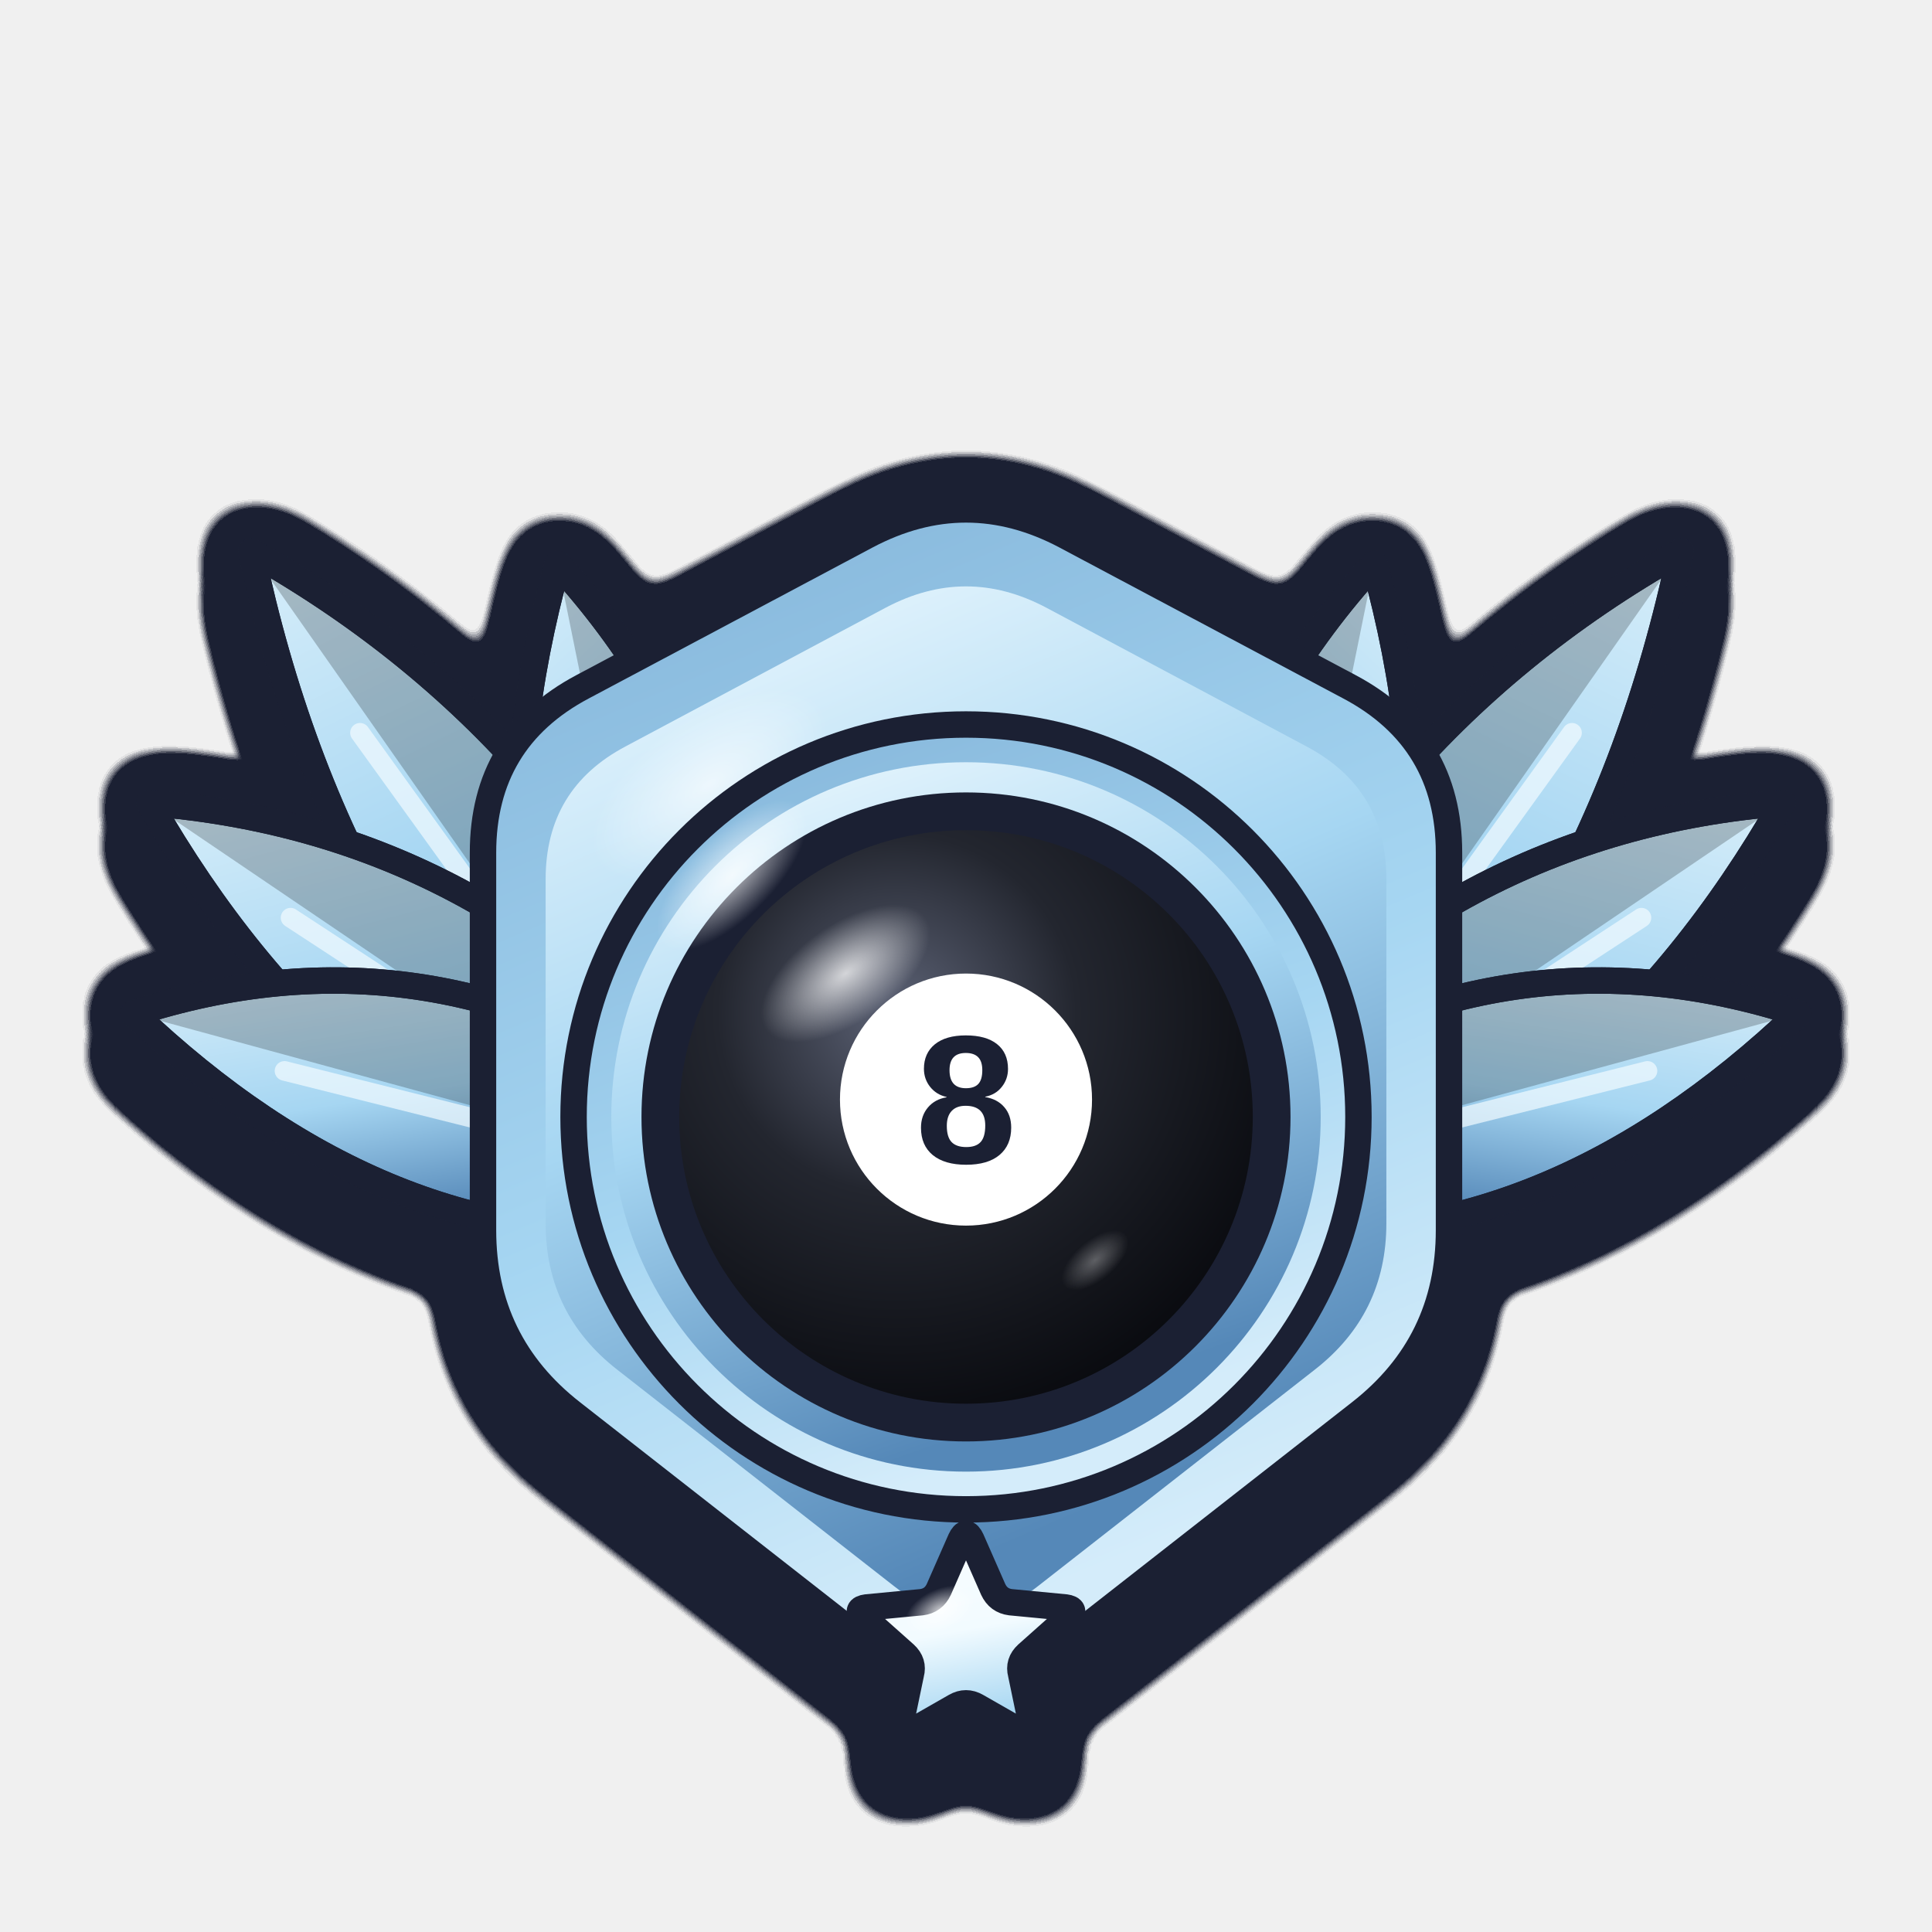
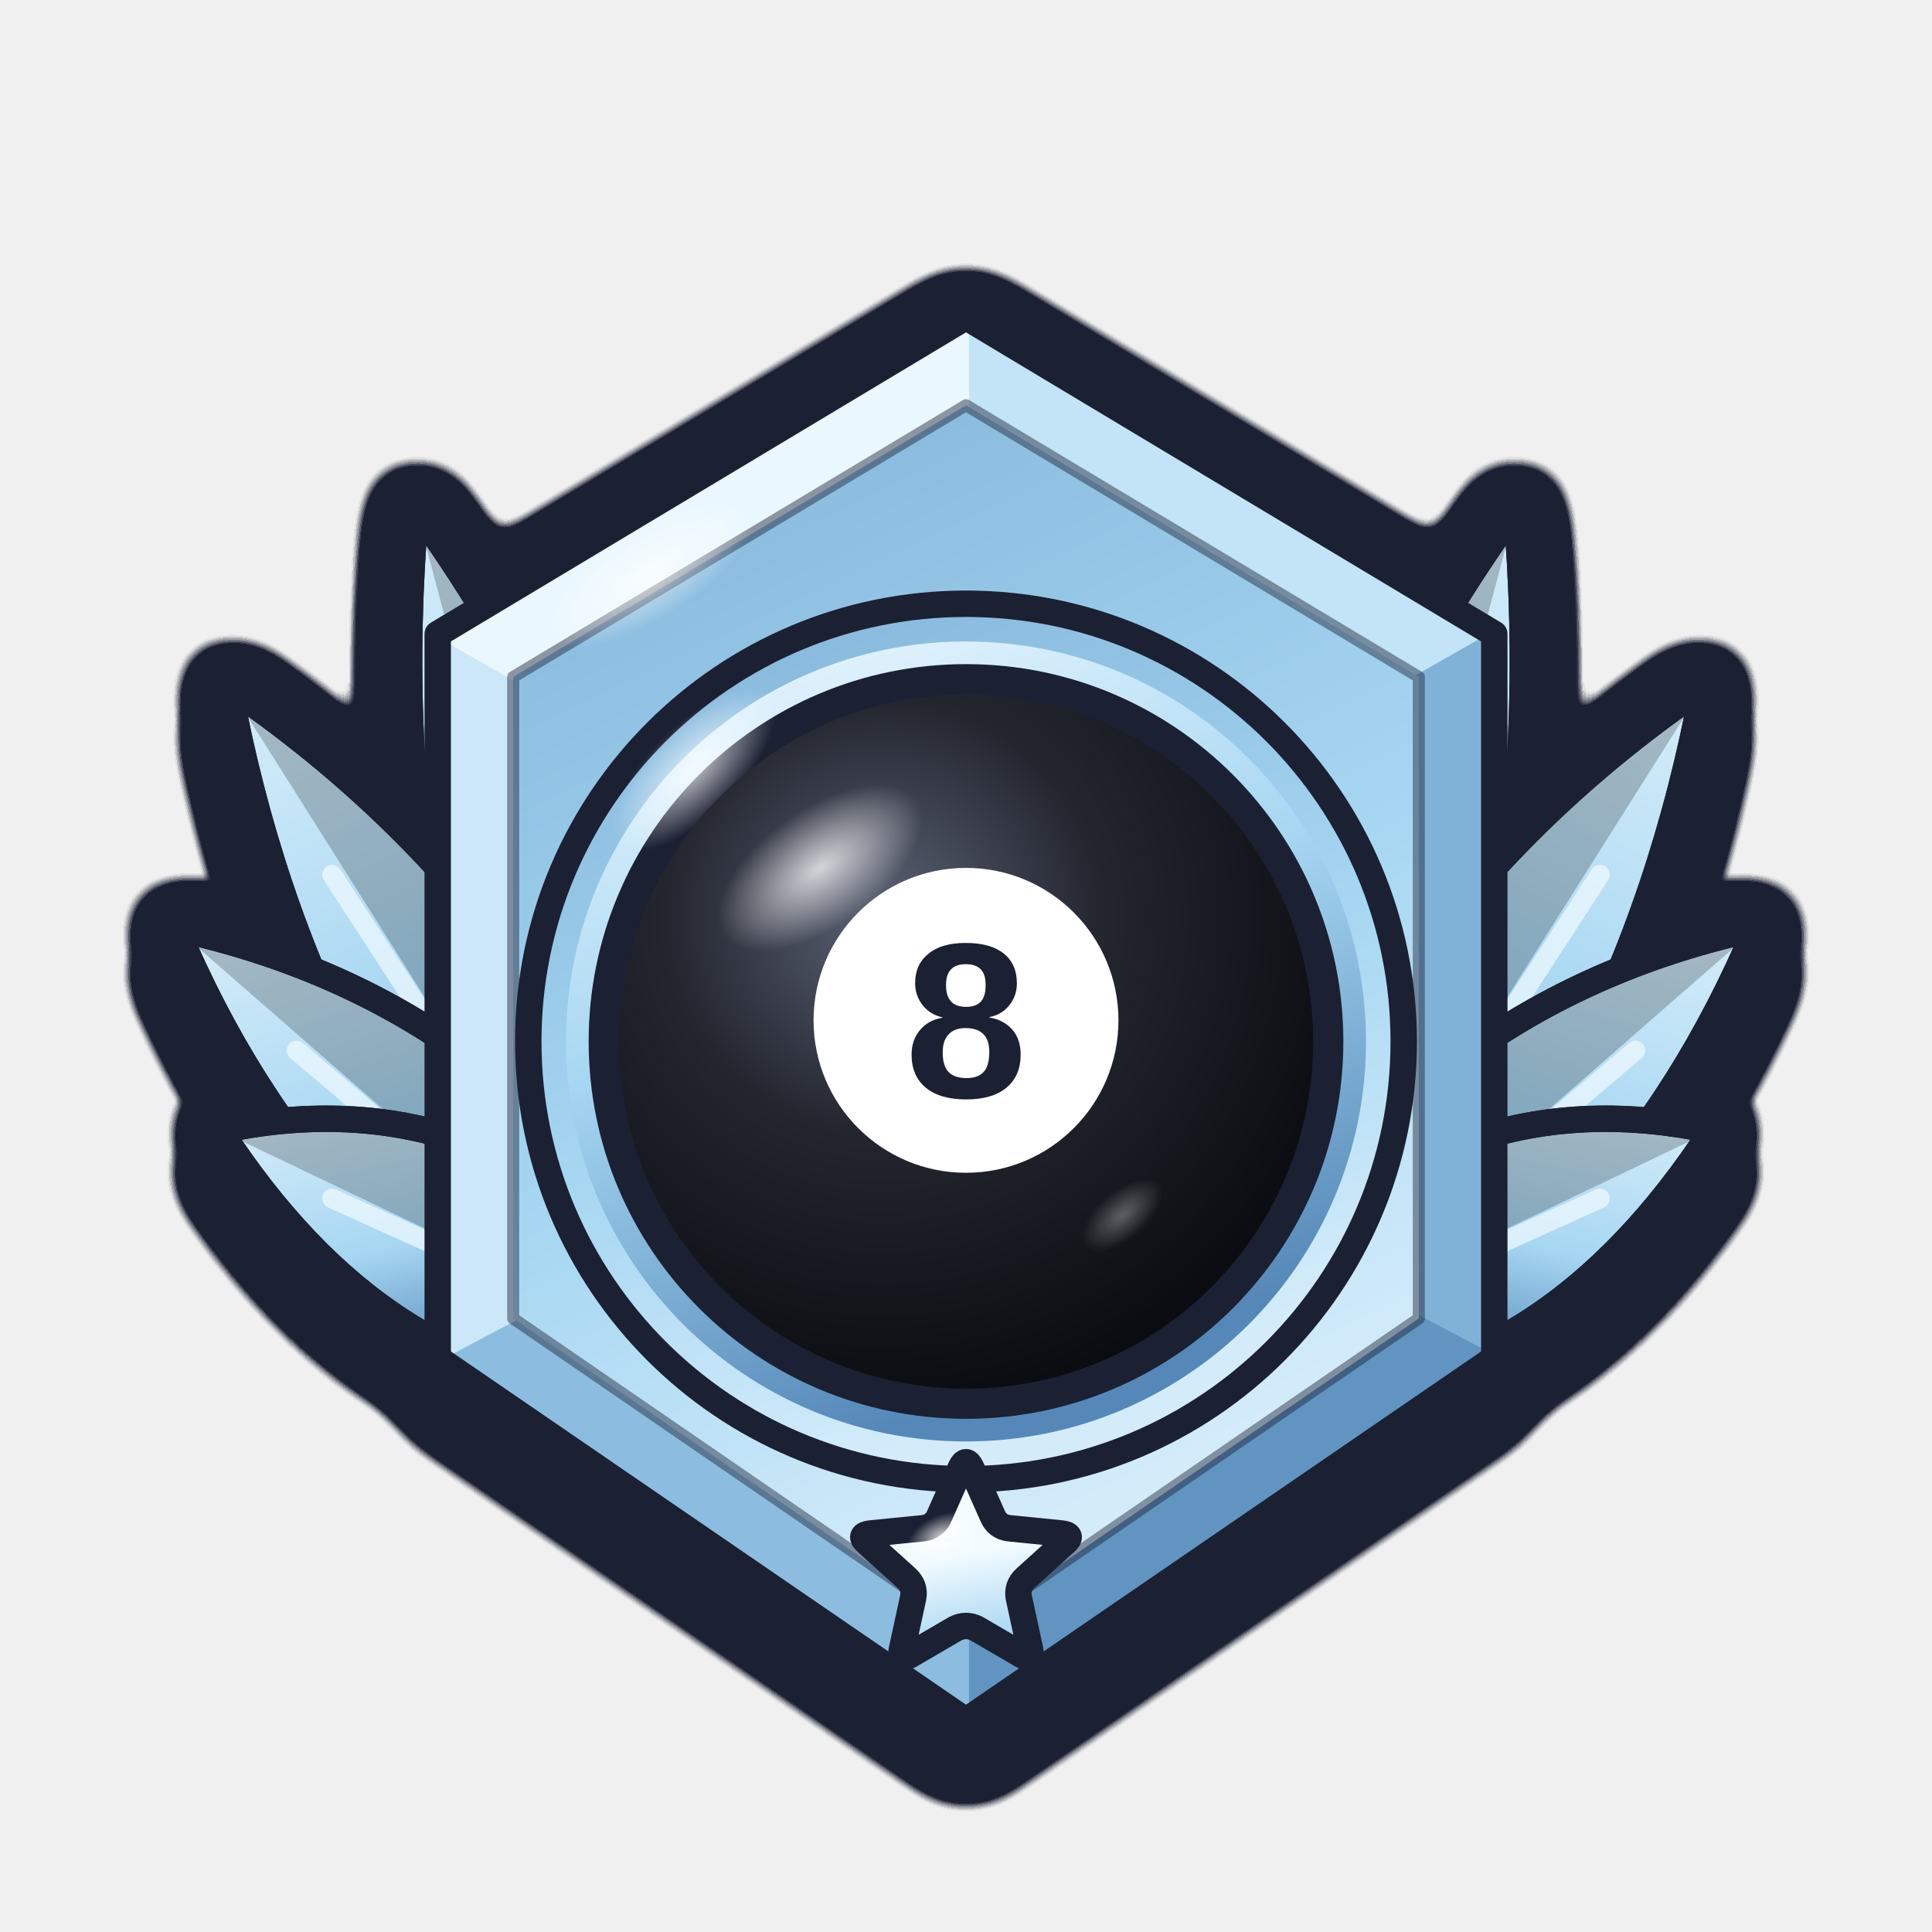
<svg xmlns="http://www.w3.org/2000/svg" width="512" height="512" viewBox="0 0 256 256">
  <defs>
    <linearGradient id="blue" x1="0" y1="0" x2="0.35" y2="1">
      <stop offset="0" stop-color="#9ED3FF" />
      <stop offset="0.45" stop-color="#3B9BFF" />
      <stop offset="1" stop-color="#1F6BD0" />
    </linearGradient>
    <linearGradient id="green" x1="0" y1="0" x2="0.35" y2="1">
      <stop offset="0" stop-color="#A8F5BE" />
      <stop offset="0.45" stop-color="#3DD66B" />
      <stop offset="1" stop-color="#1E9E47" />
    </linearGradient>
    <linearGradient id="red" x1="0" y1="0" x2="0.35" y2="1">
      <stop offset="0" stop-color="#FFA3A3" />
      <stop offset="0.45" stop-color="#FF4D4D" />
      <stop offset="1" stop-color="#C9283A" />
    </linearGradient>
    <linearGradient id="gold" x1="0" y1="0" x2="0.35" y2="1">
      <stop offset="0" stop-color="#FFF1A0" />
      <stop offset="0.45" stop-color="#FFC928" />
      <stop offset="1" stop-color="#DB8E00" />
    </linearGradient>
    <linearGradient id="wood" x1="0" y1="0" x2="0.35" y2="1">
      <stop offset="0" stop-color="#FFD9A0" />
      <stop offset="0.45" stop-color="#E7A35C" />
      <stop offset="1" stop-color="#A8622A" />
    </linearGradient>
    <linearGradient id="darkwood" x1="0" y1="0" x2="0.35" y2="1">
      <stop offset="0" stop-color="#C07A45" />
      <stop offset="0.45" stop-color="#8A4B22" />
      <stop offset="1" stop-color="#5E3014" />
    </linearGradient>
    <linearGradient id="white" x1="0" y1="0" x2="0.35" y2="1">
      <stop offset="0" stop-color="#FFFFFF" />
      <stop offset="0.45" stop-color="#F4F8FF" />
      <stop offset="1" stop-color="#C9D6EA" />
    </linearGradient>
    <linearGradient id="grey" x1="0" y1="0" x2="0.35" y2="1">
      <stop offset="0" stop-color="#E4E9F2" />
      <stop offset="0.45" stop-color="#AEB8C8" />
      <stop offset="1" stop-color="#7B869A" />
    </linearGradient>
    <linearGradient id="steel" x1="0" y1="0" x2="0.35" y2="1">
      <stop offset="0" stop-color="#D8E6F7" />
      <stop offset="0.45" stop-color="#9FB2CC" />
      <stop offset="1" stop-color="#6A7D98" />
    </linearGradient>
    <linearGradient id="cloth" x1="0" y1="0" x2="0.35" y2="1">
      <stop offset="0" stop-color="#6FE08E" />
      <stop offset="0.45" stop-color="#2FA24F" />
      <stop offset="1" stop-color="#1C7A37" />
    </linearGradient>
    <linearGradient id="sad" x1="0" y1="0" x2="0.35" y2="1">
      <stop offset="0" stop-color="#C4D4EE" />
      <stop offset="0.45" stop-color="#8EA3C7" />
      <stop offset="1" stop-color="#5E7299" />
    </linearGradient>
    <linearGradient id="purple" x1="0" y1="0" x2="0.35" y2="1">
      <stop offset="0" stop-color="#D7B8FF" />
      <stop offset="0.45" stop-color="#A259FF" />
      <stop offset="1" stop-color="#6E2FD0" />
    </linearGradient>
    <radialGradient id="shine" cx="0.5" cy="0.5" r="0.5">
      <stop offset="0" stop-color="#FFFFFF" stop-opacity="0.9" />
      <stop offset="1" stop-color="#FFFFFF" stop-opacity="0" />
    </radialGradient>
    <filter id="ink" x="-30%" y="-30%" width="160%" height="160%" color-interpolation-filters="sRGB">
      <feGaussianBlur in="SourceAlpha" stdDeviation="6.92" result="blur" />
      <feComponentTransfer in="blur" result="grown">
        <feFuncA type="linear" slope="7" intercept="-0.35" />
      </feComponentTransfer>
      <feOffset in="grown" dy="6" result="lip" />
      <feMerge result="both">
        <feMergeNode in="lip" />
        <feMergeNode in="grown" />
      </feMerge>
      <feFlood flood-color="#1B2033" />
      <feComposite in2="both" operator="in" result="outline" />
      <feMerge>
        <feMergeNode in="outline" />
        <feMergeNode in="SourceGraphic" />
      </feMerge>
    </filter>
  </defs>
  <defs>
    <filter id="badgeInk" x="-20%" y="-20%" width="140%" height="140%" color-interpolation-filters="sRGB">
      <feGaussianBlur in="SourceAlpha" stdDeviation="3.2" result="blur" />
      <feComponentTransfer in="blur" result="grown">
        <feFuncA type="linear" slope="40" intercept="-0.716" />
      </feComponentTransfer>
      <feOffset in="grown" dy="5" result="lip" />
      <feMerge result="both">
        <feMergeNode in="lip" />
        <feMergeNode in="grown" />
      </feMerge>
      <feFlood flood-color="#1B2033" />
      <feComposite in2="both" operator="in" result="outline" />
      <feMerge>
        <feMergeNode in="outline" />
        <feMergeNode in="SourceGraphic" />
      </feMerge>
    </filter>
  </defs>
  <defs>
    <linearGradient id="m" x1="0" y1="0" x2="0.35" y2="1">
      <stop offset="0" stop-color="#F2FBFF" />
      <stop offset="0.5" stop-color="#A6D6F2" />
      <stop offset="1" stop-color="#5588B8" />
    </linearGradient>
    <linearGradient id="r" x1="0" y1="0" x2="0.35" y2="1">
      <stop offset="0" stop-color="#82B3D8" />
      <stop offset="0.6" stop-color="#A6D6F2" />
      <stop offset="1" stop-color="#D4ECFA" />
    </linearGradient>
    <linearGradient id="w" x1="0" y1="0" x2="0.35" y2="1">
      <stop offset="0" stop-color="#D7EEFA" />
      <stop offset="0.55" stop-color="#A6D6F2" />
      <stop offset="1" stop-color="#5588B8" />
    </linearGradient>
    <linearGradient id="p" x1="0" y1="0" x2="0.2" y2="1">
      <stop offset="0" stop-color="#F9FDFF" />
      <stop offset="0.55" stop-color="#F2FBFF" />
      <stop offset="1" stop-color="#A6D6F2" />
    </linearGradient>
    <linearGradient id="c" x1="0" y1="0" x2="0.3" y2="1">
      <stop offset="0" stop-color="#F7FDFF" />
      <stop offset="0.55" stop-color="#C8E7F8" />
      <stop offset="1" stop-color="#A6D6F2" />
    </linearGradient>
    <linearGradient id="g" x1="0" y1="0" x2="0.35" y2="1">
      <stop offset="0" stop-color="#FFF3A6" />
      <stop offset="0.5" stop-color="#FFC928" />
      <stop offset="1" stop-color="#C97F00" />
    </linearGradient>
    <linearGradient id="gr" x1="0" y1="0" x2="0.35" y2="1">
      <stop offset="0" stop-color="#E7A816" />
      <stop offset="0.6" stop-color="#FFC928" />
      <stop offset="1" stop-color="#FFE274" />
    </linearGradient>
    <radialGradient id="ball" cx="0.38" cy="0.32" r="0.78">
      <stop offset="0" stop-color="#5C6275" />
      <stop offset="0.4" stop-color="#23262F" />
      <stop offset="1" stop-color="#06070B" />
    </radialGradient>
  </defs>
  <g filter="url(#badgeInk)">
-     <path d="M81.5 157.1 Q60.8 122.1 73.9 74.7 Q103.1 106.7 98.5 150.9 Z" fill="url(#w)" stroke="#1B2033" stroke-width="3.5" stroke-linejoin="round" />
-     <path d="M90.0 154.0 L98.5 150.9 Q103.1 106.7 73.9 74.7 Z" fill="#000000" opacity="0.22" />
-     <path d="M86.9 144.9 L76.5 97.6" fill="none" stroke="#F2FBFF" stroke-width="2.6" stroke-linecap="round" stroke-linejoin="round" opacity="0.7" />
-     <path d="M81.5 157.1 Q60.8 122.1 73.9 74.7 Q103.1 106.7 98.5 150.9 Z" fill="none" stroke="#1B2033" stroke-width="3.5" stroke-linejoin="round" />
-     <path d="M83.3 160.0 Q45.0 128.6 33.3 73.1 Q78.4 98.5 96.7 148.0 Z" fill="url(#w)" stroke="#1B2033" stroke-width="3.5" stroke-linejoin="round" />
-     <path d="M90.0 154.0 L96.7 148.0 Q78.4 98.5 33.3 73.1 Z" fill="#000000" opacity="0.22" />
-     <path d="M82.3 145.1 L47.7 97.1" fill="none" stroke="#F2FBFF" stroke-width="2.6" stroke-linecap="round" stroke-linejoin="round" opacity="0.7" />
-     <path d="M83.3 160.0 Q45.0 128.6 33.3 73.1 Q78.4 98.5 96.7 148.0 Z" fill="none" stroke="#1B2033" stroke-width="3.5" stroke-linejoin="round" />
-     <path d="M86.1 162.1 Q45.0 150.4 19.8 106.4 Q64.7 110.0 93.9 145.9 Z" fill="url(#w)" stroke="#1B2033" stroke-width="3.5" stroke-linejoin="round" />
-     <path d="M90.0 154.0 L93.9 145.9 Q64.7 110.0 19.8 106.4 Z" fill="#000000" opacity="0.22" />
-     <path d="M81.0 149.4 L38.5 121.6" fill="none" stroke="#F2FBFF" stroke-width="2.6" stroke-linecap="round" stroke-linejoin="round" opacity="0.7" />
-     <path d="M86.1 162.1 Q45.0 150.4 19.8 106.4 Q64.7 110.0 93.9 145.9 Z" fill="none" stroke="#1B2033" stroke-width="3.5" stroke-linejoin="round" />
-     <path d="M89.1 163.0 Q51.5 166.5 17.7 134.3 Q56.2 121.8 90.9 145.0 Z" fill="url(#w)" stroke="#1B2033" stroke-width="3.5" stroke-linejoin="round" />
-     <path d="M90.0 154.0 L90.9 145.0 Q56.2 121.8 17.7 134.3 Z" fill="#000000" opacity="0.22" />
-     <path d="M81.2 152.8 L37.7 141.9" fill="none" stroke="#F2FBFF" stroke-width="2.6" stroke-linecap="round" stroke-linejoin="round" opacity="0.7" />
-     <path d="M89.1 163.0 Q51.5 166.5 17.7 134.3 Q56.2 121.8 90.9 145.0 Z" fill="none" stroke="#1B2033" stroke-width="3.5" stroke-linejoin="round" />
+     <path d="M76.1 178.9 Q49.8 128.8 55.1 67.3 Q89.3 114.5 91.9 173.1 Z" fill="url(#w)" stroke="#1B2033" stroke-width="3.5" stroke-linejoin="round" />
+     <path d="M84.0 176.0 L91.9 173.1 Q89.3 114.5 55.1 67.3 Z" fill="#000000" opacity="0.22" />
+     <path d="M79.6 163.3 L61.6 98.3" fill="none" stroke="#F2FBFF" stroke-width="2.6" stroke-linecap="round" stroke-linejoin="round" opacity="0.7" />
+     <path d="M76.1 178.9 Q49.8 128.8 55.1 67.3 Q89.3 114.5 91.9 173.1 Z" fill="none" stroke="#1B2033" stroke-width="3.5" stroke-linejoin="round" />
+     <path d="M77.4 181.2 Q40.6 146.5 30.3 91.0 Q73.7 120.6 90.6 170.8 Z" fill="url(#w)" stroke="#1B2033" stroke-width="3.5" stroke-linejoin="round" />
+     <path d="M84.0 176.0 L90.6 170.8 Q73.7 120.6 30.3 91.0 Z" fill="#000000" opacity="0.22" />
+     <path d="M76.8 166.4 L44.0 115.9" fill="none" stroke="#F2FBFF" stroke-width="2.6" stroke-linecap="round" stroke-linejoin="round" opacity="0.7" />
+     <path d="M77.4 181.2 Q40.6 146.5 30.3 91.0 Q73.7 120.6 90.6 170.8 Z" fill="none" stroke="#1B2033" stroke-width="3.5" stroke-linejoin="round" />
+     <path d="M79.3 183.0 Q41.9 166.9 23.3 123.0 Q65.4 132.1 88.7 169.0 Z" fill="url(#w)" stroke="#1B2033" stroke-width="3.5" stroke-linejoin="round" />
+     <path d="M84.0 176.0 L88.7 169.0 Q65.4 132.1 23.3 123.0 Z" fill="#000000" opacity="0.22" />
+     <path d="M76.2 170.5 L39.3 139.2" fill="none" stroke="#F2FBFF" stroke-width="2.6" stroke-linecap="round" stroke-linejoin="round" opacity="0.7" />
+     <path d="M79.3 183.0 Q41.9 166.9 23.3 123.0 Q65.4 132.1 88.7 169.0 Z" fill="none" stroke="#1B2033" stroke-width="3.5" stroke-linejoin="round" />
+     <path d="M81.7 184.1 Q50.8 183.1 29.1 149.8 Q62.3 142.7 86.3 167.9 Z" fill="url(#w)" stroke="#1B2033" stroke-width="3.5" stroke-linejoin="round" />
+     <path d="M84.0 176.0 L86.3 167.9 Q62.3 142.7 29.1 149.8 Z" fill="#000000" opacity="0.22" />
+     <path d="M77.1 173.8 L44.0 158.8" fill="none" stroke="#F2FBFF" stroke-width="2.6" stroke-linecap="round" stroke-linejoin="round" opacity="0.7" />
+     <path d="M81.7 184.1 Q50.8 183.1 29.1 149.8 Q62.3 142.7 86.3 167.9 Z" fill="none" stroke="#1B2033" stroke-width="3.5" stroke-linejoin="round" />
    <g transform="matrix(-1 0 0 1 256 0)">
-       <path d="M81.5 157.1 Q60.8 122.1 73.9 74.7 Q103.1 106.7 98.5 150.9 Z" fill="url(#w)" stroke="#1B2033" stroke-width="3.5" stroke-linejoin="round" />
-       <path d="M90.0 154.0 L98.5 150.9 Q103.1 106.7 73.9 74.7 Z" fill="#000000" opacity="0.22" />
-       <path d="M86.9 144.9 L76.5 97.6" fill="none" stroke="#F2FBFF" stroke-width="2.6" stroke-linecap="round" stroke-linejoin="round" opacity="0.7" />
-       <path d="M81.5 157.1 Q60.8 122.1 73.9 74.7 Q103.1 106.7 98.5 150.9 Z" fill="none" stroke="#1B2033" stroke-width="3.5" stroke-linejoin="round" />
-       <path d="M83.3 160.0 Q45.0 128.6 33.3 73.1 Q78.4 98.5 96.7 148.0 Z" fill="url(#w)" stroke="#1B2033" stroke-width="3.5" stroke-linejoin="round" />
-       <path d="M90.0 154.0 L96.7 148.0 Q78.4 98.5 33.3 73.1 Z" fill="#000000" opacity="0.22" />
-       <path d="M82.3 145.1 L47.7 97.1" fill="none" stroke="#F2FBFF" stroke-width="2.6" stroke-linecap="round" stroke-linejoin="round" opacity="0.7" />
-       <path d="M83.3 160.0 Q45.0 128.6 33.3 73.1 Q78.4 98.5 96.7 148.0 Z" fill="none" stroke="#1B2033" stroke-width="3.5" stroke-linejoin="round" />
-       <path d="M86.1 162.1 Q45.0 150.4 19.8 106.4 Q64.7 110.0 93.9 145.9 Z" fill="url(#w)" stroke="#1B2033" stroke-width="3.5" stroke-linejoin="round" />
-       <path d="M90.0 154.0 L93.9 145.9 Q64.7 110.0 19.8 106.4 Z" fill="#000000" opacity="0.22" />
-       <path d="M81.0 149.4 L38.5 121.6" fill="none" stroke="#F2FBFF" stroke-width="2.6" stroke-linecap="round" stroke-linejoin="round" opacity="0.7" />
-       <path d="M86.1 162.1 Q45.0 150.4 19.8 106.4 Q64.7 110.0 93.9 145.9 Z" fill="none" stroke="#1B2033" stroke-width="3.5" stroke-linejoin="round" />
-       <path d="M89.1 163.0 Q51.5 166.5 17.7 134.3 Q56.2 121.8 90.9 145.0 Z" fill="url(#w)" stroke="#1B2033" stroke-width="3.5" stroke-linejoin="round" />
-       <path d="M90.0 154.0 L90.9 145.0 Q56.2 121.8 17.7 134.3 Z" fill="#000000" opacity="0.22" />
-       <path d="M81.2 152.8 L37.7 141.9" fill="none" stroke="#F2FBFF" stroke-width="2.6" stroke-linecap="round" stroke-linejoin="round" opacity="0.7" />
-       <path d="M89.1 163.0 Q51.5 166.5 17.7 134.3 Q56.2 121.8 90.9 145.0 Z" fill="none" stroke="#1B2033" stroke-width="3.5" stroke-linejoin="round" />
+       <path d="M76.1 178.9 Q49.8 128.8 55.1 67.3 Q89.3 114.5 91.9 173.1 Z" fill="url(#w)" stroke="#1B2033" stroke-width="3.5" stroke-linejoin="round" />
+       <path d="M84.0 176.0 L91.9 173.1 Q89.3 114.5 55.1 67.3 Z" fill="#000000" opacity="0.22" />
+       <path d="M79.6 163.3 L61.6 98.3" fill="none" stroke="#F2FBFF" stroke-width="2.6" stroke-linecap="round" stroke-linejoin="round" opacity="0.7" />
+       <path d="M76.1 178.9 Q49.8 128.8 55.1 67.3 Q89.3 114.5 91.9 173.1 Z" fill="none" stroke="#1B2033" stroke-width="3.5" stroke-linejoin="round" />
+       <path d="M77.4 181.2 Q40.6 146.5 30.3 91.0 Q73.7 120.6 90.6 170.8 Z" fill="url(#w)" stroke="#1B2033" stroke-width="3.5" stroke-linejoin="round" />
+       <path d="M84.0 176.0 L90.6 170.8 Q73.7 120.6 30.3 91.0 Z" fill="#000000" opacity="0.22" />
+       <path d="M76.8 166.4 L44.0 115.9" fill="none" stroke="#F2FBFF" stroke-width="2.6" stroke-linecap="round" stroke-linejoin="round" opacity="0.7" />
+       <path d="M77.4 181.2 Q40.6 146.5 30.3 91.0 Q73.7 120.6 90.6 170.8 Z" fill="none" stroke="#1B2033" stroke-width="3.5" stroke-linejoin="round" />
+       <path d="M79.3 183.0 Q41.9 166.9 23.3 123.0 Q65.4 132.1 88.7 169.0 Z" fill="url(#w)" stroke="#1B2033" stroke-width="3.5" stroke-linejoin="round" />
+       <path d="M84.0 176.0 L88.7 169.0 Q65.4 132.1 23.3 123.0 Z" fill="#000000" opacity="0.22" />
+       <path d="M76.2 170.5 L39.3 139.2" fill="none" stroke="#F2FBFF" stroke-width="2.6" stroke-linecap="round" stroke-linejoin="round" opacity="0.7" />
+       <path d="M79.3 183.0 Q41.9 166.9 23.3 123.0 Q65.4 132.1 88.7 169.0 Z" fill="none" stroke="#1B2033" stroke-width="3.5" stroke-linejoin="round" />
+       <path d="M81.7 184.1 Q50.8 183.1 29.1 149.8 Q62.3 142.7 86.3 167.9 Z" fill="url(#w)" stroke="#1B2033" stroke-width="3.5" stroke-linejoin="round" />
+       <path d="M84.0 176.0 L86.3 167.9 Q62.3 142.7 29.1 149.8 Z" fill="#000000" opacity="0.22" />
+       <path d="M77.1 173.8 L44.0 158.8" fill="none" stroke="#F2FBFF" stroke-width="2.6" stroke-linecap="round" stroke-linejoin="round" opacity="0.7" />
+       <path d="M81.7 184.1 Q50.8 183.1 29.1 149.8 Q62.3 142.7 86.3 167.9 Z" fill="none" stroke="#1B2033" stroke-width="3.5" stroke-linejoin="round" />
    </g>
-     <path d="M114.8 71.0 Q128.0 64.0 141.2 71.0 L178.8 91.0 Q192.0 98.0 192.0 113.0 L192.0 163.0 Q192.0 178.0 180.2 187.2 L139.8 218.8 Q128.0 228.0 116.2 218.8 L75.8 187.2 Q64.0 178.0 64.0 163.0 L64.0 113.0 Q64.0 98.0 77.2 91.0 Z" fill="url(#r)" stroke="#1B2033" stroke-width="3.5" stroke-linejoin="round" />
-     <path d="M117.4 80.5 Q128.0 74.9 138.6 80.5 L173.1 98.9 Q183.7 104.5 183.7 116.5 L183.7 162.1 Q183.7 174.1 174.2 181.5 L137.5 210.2 Q128.0 217.6 118.5 210.2 L81.8 181.5 Q72.3 174.1 72.3 162.1 L72.3 116.5 Q72.3 104.5 82.9 98.9 Z" fill="url(#m)" />
-     <ellipse cx="94" cy="104" rx="18" ry="9" fill="url(#shine)" opacity="0.7" transform="rotate(-35 94 104)" />
-     <circle cx="128" cy="148" r="52" fill="url(#r)" stroke="#1B2033" stroke-width="3.5" />
-     <circle cx="128" cy="148" r="47" fill="url(#m)" />
-     <circle cx="128" cy="148" r="43" fill="#1B2033" />
-     <ellipse cx="97" cy="116" rx="13" ry="5.5" fill="url(#shine)" opacity="0.8" transform="rotate(-45 97 116)" />
-     <circle cx="128" cy="148" r="38" fill="url(#ball)" />
-     <circle cx="128.0" cy="145.7" r="16.7" fill="#FFFFFF" />
-     <text x="128.0" y="154.1" font-family="Arial Black, Arial, sans-serif" font-weight="900" font-size="24.2" text-anchor="middle" fill="#1B2033">8</text>
-     <ellipse cx="112.04" cy="129.0" rx="12.92" ry="6.46" fill="url(#shine)" opacity="0.85" transform="rotate(-35 112.04 129.0)" />
-     <ellipse cx="145.1" cy="167.0" rx="5.32" ry="2.66" fill="url(#shine)" opacity="0.35" transform="rotate(-40 145.1 167.0)" />
-     <path d="M127.3 204.0 Q128.0 202.5 128.7 204.0 L131.6 210.6 Q132.3 212.1 133.9 212.3 L141.2 213.0 Q142.7 213.2 141.6 214.3 L136.1 219.2 Q134.9 220.3 135.3 221.8 L136.8 229.0 Q137.1 230.5 135.7 229.7 L129.4 226.1 Q128.0 225.3 126.6 226.1 L120.3 229.7 Q118.9 230.5 119.2 229.0 L120.7 221.8 Q121.1 220.3 119.9 219.2 L114.4 214.3 Q113.3 213.2 114.8 213.0 L122.1 212.3 Q123.7 212.1 124.4 210.6 Z" fill="url(#p)" stroke="#1B2033" stroke-width="3.5" stroke-linejoin="round" />
-     <ellipse cx="124.59" cy="213.35" rx="4.96" ry="2.79" fill="url(#shine)" opacity="0.85" transform="rotate(-25 124.59 213.35)" />
+     <path d="M128.0 42.0 L198.0 84.0 L188.0 89.7 L128.0 53.7 Z" fill="#C3E4F7" stroke="#C3E4F7" stroke-width="0.8" />
+     <path d="M198.0 84.0 L198.0 180.0 L188.0 174.7 L188.0 89.7 Z" fill="#80B2D7" stroke="#80B2D7" stroke-width="0.8" />
+     <path d="M198.0 180.0 L128.0 228.0 L128.0 215.9 L188.0 174.7 Z" fill="#6194C1" stroke="#6194C1" stroke-width="0.8" />
+     <path d="M128.0 228.0 L58.0 180.0 L68.0 174.7 L128.0 215.9 Z" fill="#8CBDE0" stroke="#8CBDE0" stroke-width="0.8" />
+     <path d="M58.0 180.0 L58.0 84.0 L68.0 89.7 L68.0 174.7 Z" fill="#CCE8F8" stroke="#CCE8F8" stroke-width="0.8" />
+     <path d="M58.0 84.0 L128.0 42.0 L128.0 53.7 L68.0 89.7 Z" fill="#EAF7FE" stroke="#EAF7FE" stroke-width="0.8" />
+     <path d="M128.0 53.7 L188.0 89.7 L188.0 174.7 L128.0 215.9 L68.0 174.7 L68.0 89.7 Z" fill="url(#r)" />
+     <path d="M128.0 53.7 L188.0 89.7 L188.0 174.7 L128.0 215.9 L68.0 174.7 L68.0 89.7 Z" fill="none" stroke="#1B2033" stroke-width="1.6" stroke-opacity="0.45" stroke-linejoin="round" />
+     <path d="M128.0 42.0 L198.0 84.0 L198.0 180.0 L128.0 228.0 L58.0 180.0 L58.0 84.0 Z" fill="none" stroke="#1B2033" stroke-width="3.5" stroke-linejoin="round" />
+     <ellipse cx="86" cy="76" rx="16" ry="6" fill="url(#shine)" opacity="0.75" transform="rotate(-32 86 76)" />
+     <circle cx="128" cy="138" r="58" fill="url(#r)" stroke="#1B2033" stroke-width="3.5" />
+     <circle cx="128" cy="138" r="53" fill="url(#m)" />
+     <circle cx="128" cy="138" r="50" fill="#1B2033" />
+     <ellipse cx="92" cy="102" rx="14" ry="6" fill="url(#shine)" opacity="0.8" transform="rotate(-45 92 102)" />
+     <circle cx="128" cy="138" r="46" fill="url(#ball)" />
+     <circle cx="128.0" cy="135.2" r="20.2" fill="#FFFFFF" />
+     <text x="128.0" y="145.4" font-family="Arial Black, Arial, sans-serif" font-weight="900" font-size="29.3" text-anchor="middle" fill="#1B2033">8</text>
+     <ellipse cx="108.68" cy="115.0" rx="15.64" ry="7.82" fill="url(#shine)" opacity="0.85" transform="rotate(-35 108.68 115.0)" />
+     <ellipse cx="148.7" cy="161.0" rx="6.44" ry="3.22" fill="url(#shine)" opacity="0.35" transform="rotate(-40 148.7 161.0)" />
+     <path d="M127.3 194.5 Q128.0 193.0 128.7 194.5 L131.5 200.8 Q132.1 202.3 133.7 202.5 L140.7 203.2 Q142.3 203.4 141.1 204.4 L135.9 209.1 Q134.7 210.2 135.0 211.7 L136.5 218.6 Q136.8 220.1 135.4 219.3 L129.4 215.8 Q128.0 215.1 126.6 215.8 L120.6 219.3 Q119.2 220.1 119.5 218.6 L121.0 211.7 Q121.3 210.2 120.1 209.1 L114.9 204.4 Q113.7 203.4 115.3 203.2 L122.3 202.5 Q123.9 202.3 124.5 200.8 Z" fill="url(#p)" stroke="#1B2033" stroke-width="3.5" stroke-linejoin="round" />
+     <ellipse cx="124.7" cy="203.5" rx="4.8" ry="2.7" fill="url(#shine)" opacity="0.85" transform="rotate(-25 124.7 203.5)" />
  </g>
</svg>
